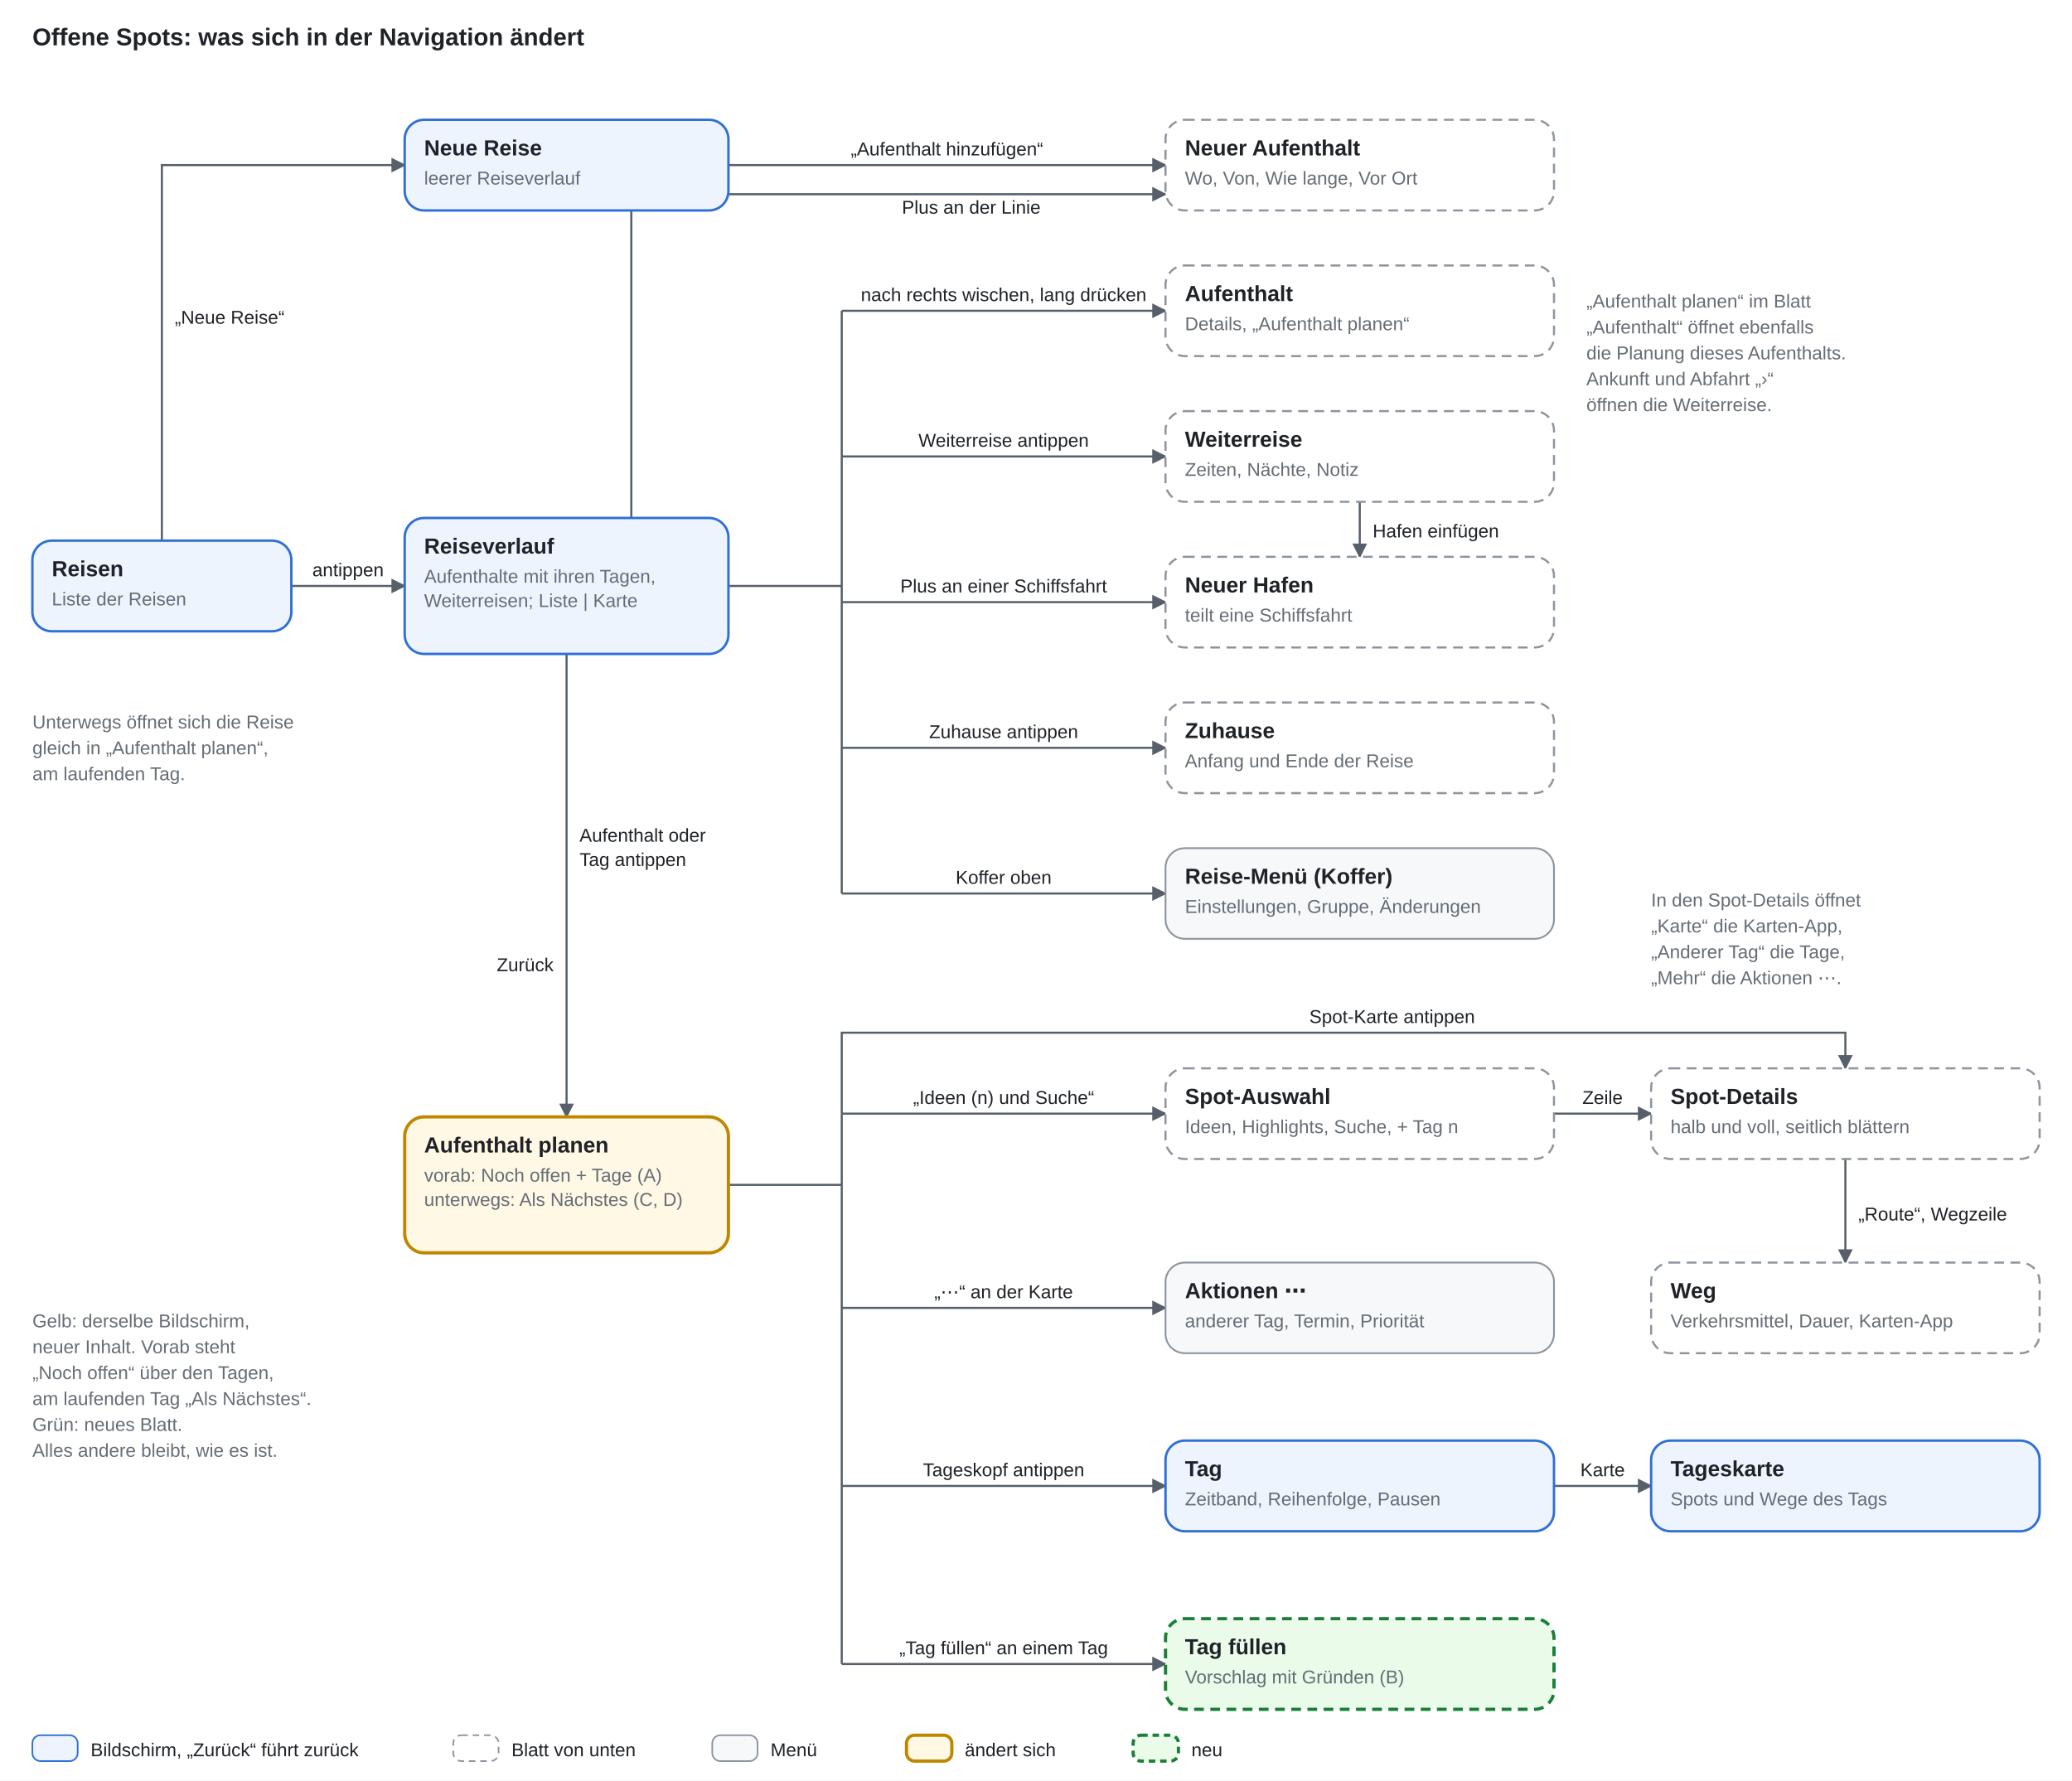
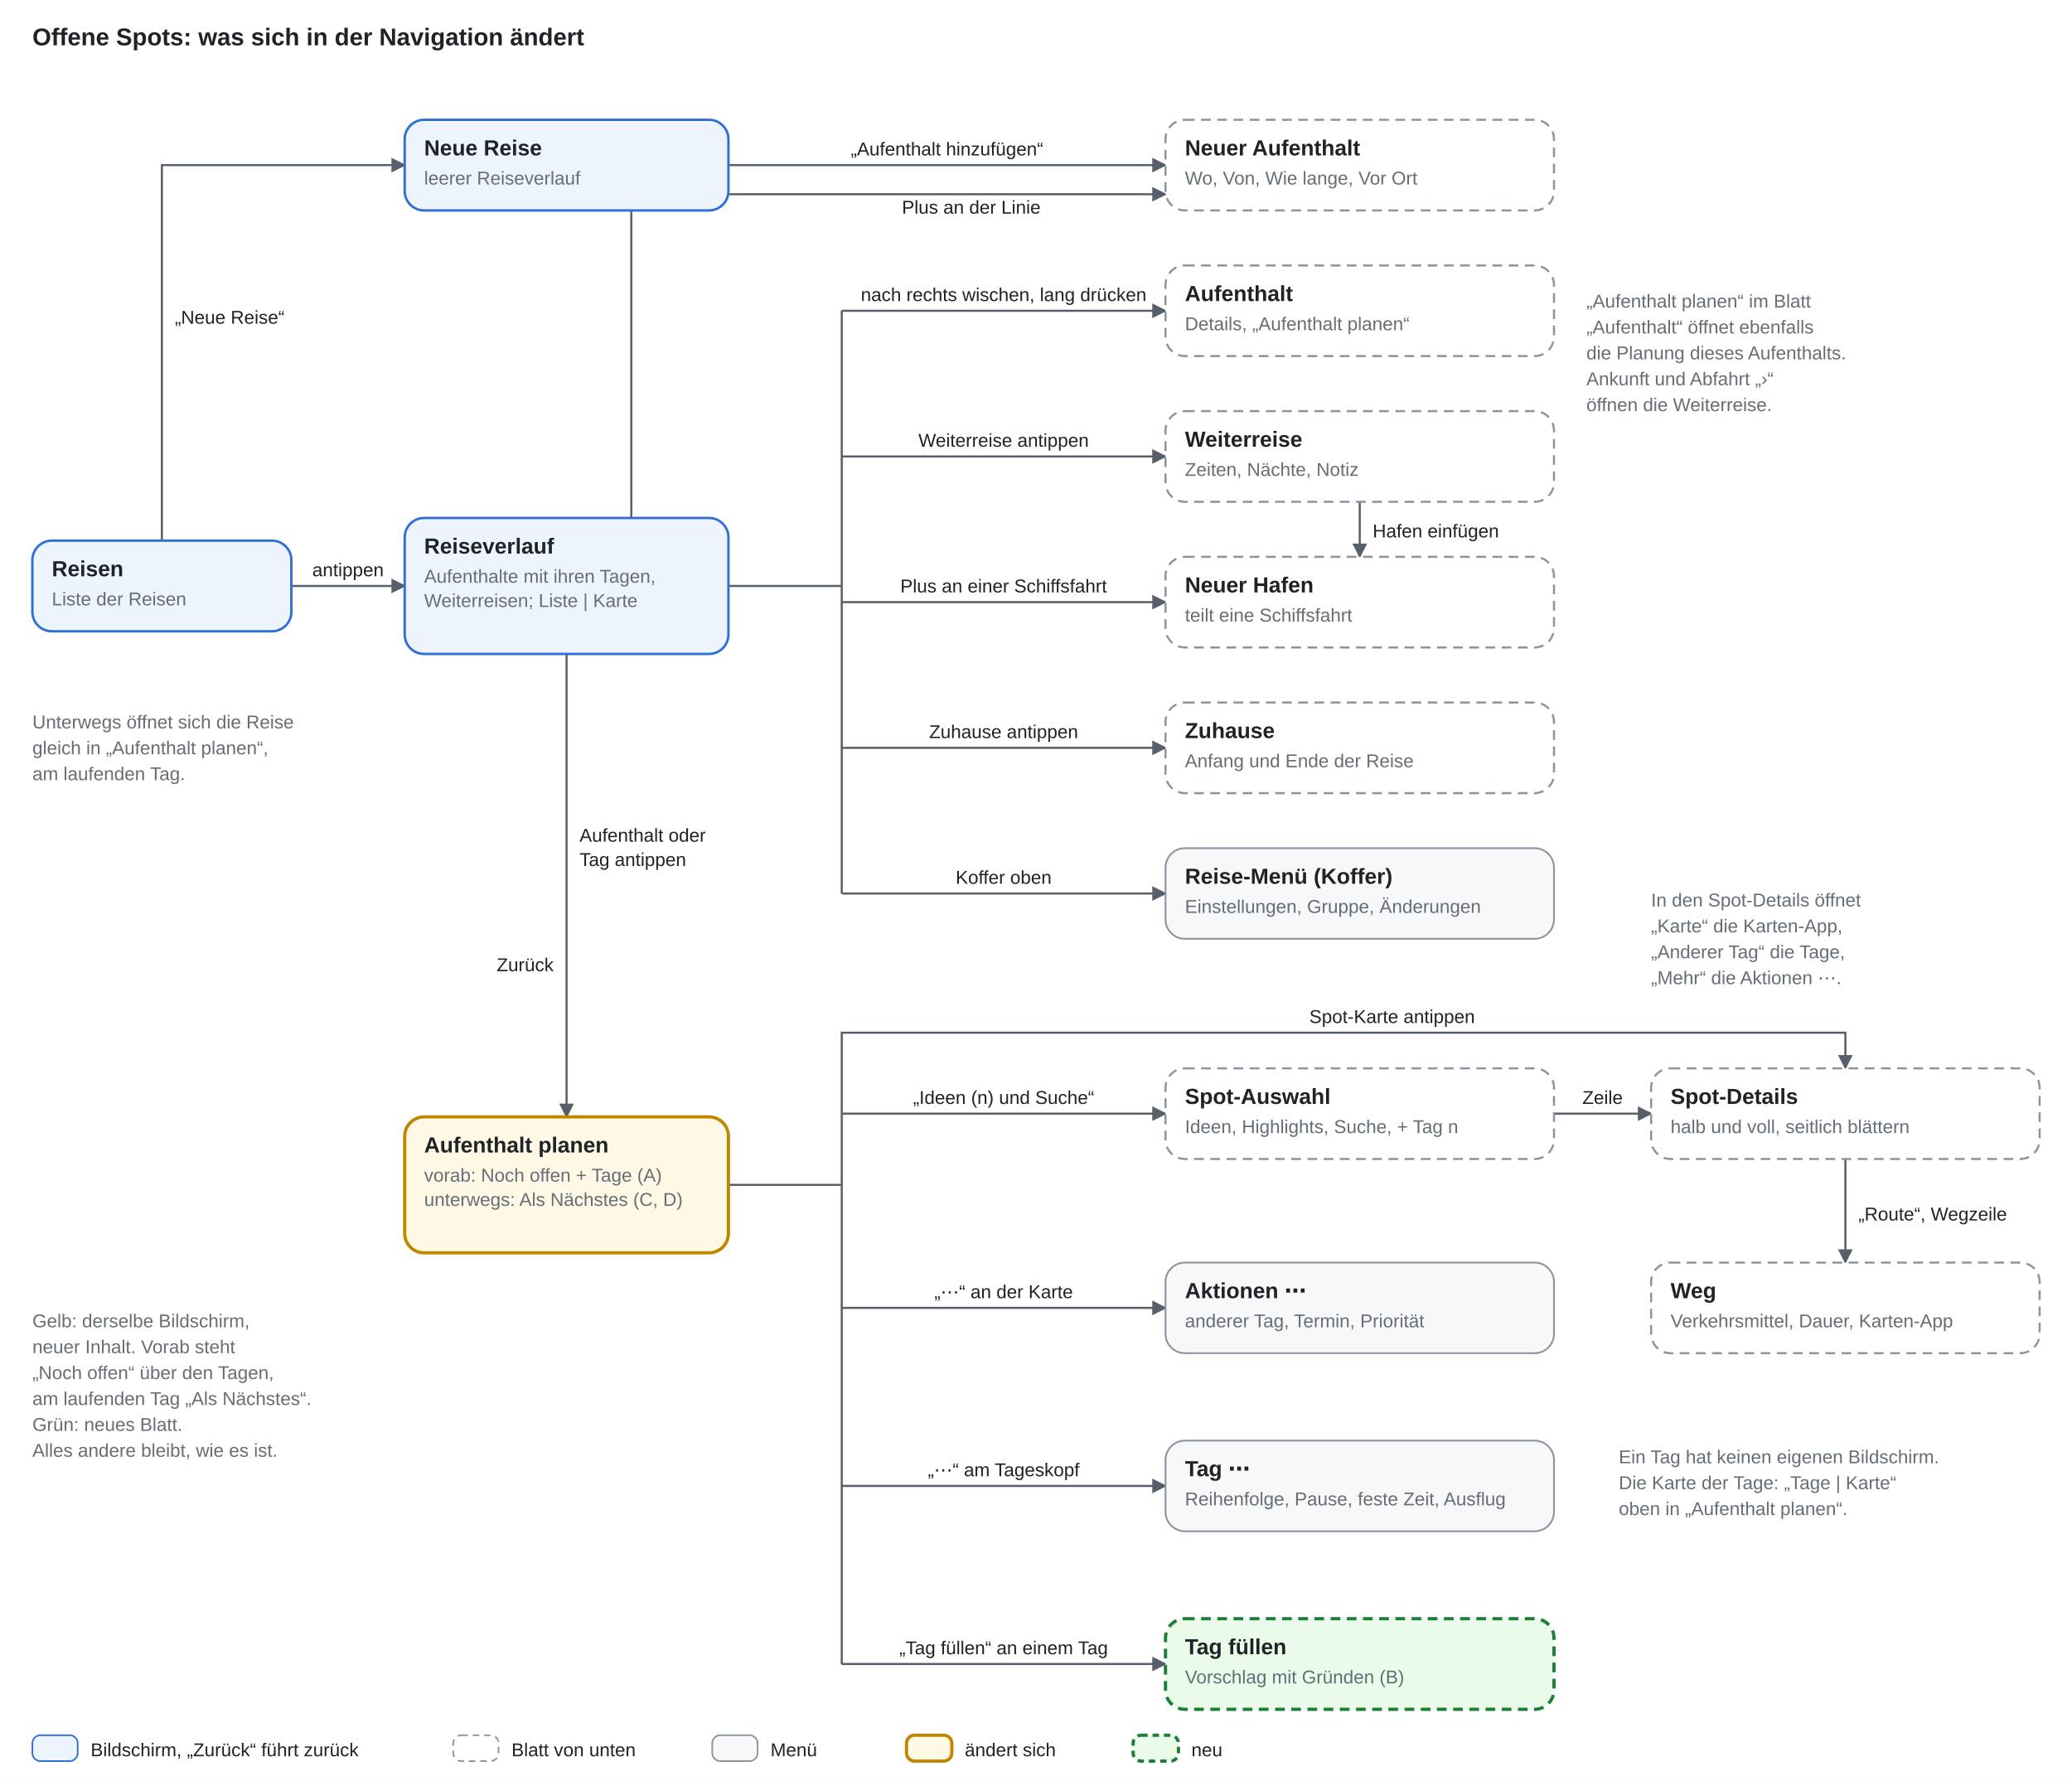
<svg xmlns="http://www.w3.org/2000/svg" width="1280" height="1100" viewBox="0 0 1280 1100" font-family="-apple-system, 'Helvetica Neue', Arial, sans-serif" font-size="13" role="img" aria-label="Navigation zwischen den Bildschirmen des Reiseplaners in der iOS-App">
  <defs>
    <marker id="a" viewBox="0 0 10 10" refX="9" refY="5" markerWidth="7" markerHeight="7" orient="auto-start-reverse">
      <path d="M0,0 L10,5 L0,10 z" fill="#57606a" />
    </marker>
  </defs>
  <rect width="100%" height="100%" fill="#ffffff" />
  <text x="20" y="28" font-size="15" font-weight="600" fill="#1f2328">Offene Spots: was sich in der Navigation ändert</text>
  <path d="M180.0,362.0 L250.0,362.0" fill="none" stroke="#57606a" stroke-width="1.3" marker-end="url(#a)" />
  <text x="215.0" y="356.0" text-anchor="middle" font-size="11.5" fill="#1f2328">antippen</text>
  <path d="M100.0,334.0 L100.0,102.0 L250.0,102.0" fill="none" stroke="#57606a" stroke-width="1.3" marker-end="url(#a)" />
  <text x="108.0" y="200.0" text-anchor="start" font-size="11.5" fill="#1f2328">„Neue Reise“</text>
  <path d="M450.0,102.0 L720.0,102.0" fill="none" stroke="#57606a" stroke-width="1.3" marker-end="url(#a)" />
  <text x="585.0" y="96.0" text-anchor="middle" font-size="11.5" fill="#1f2328">„Aufenthalt hinzufügen“</text>
  <path d="M450.0,362.0 L520.0,362.0" fill="none" stroke="#57606a" stroke-width="1.3" />
  <path d="M520.0,192.0 L520.0,552.0" fill="none" stroke="#57606a" stroke-width="1.3" />
  <path d="M520.0,192.0 L720.0,192.0" fill="none" stroke="#57606a" stroke-width="1.3" marker-end="url(#a)" />
  <text x="620.0" y="186.0" text-anchor="middle" font-size="11.5" fill="#1f2328">nach rechts wischen, lang drücken</text>
  <path d="M520.0,282.0 L720.0,282.0" fill="none" stroke="#57606a" stroke-width="1.3" marker-end="url(#a)" />
  <text x="620.0" y="276.0" text-anchor="middle" font-size="11.5" fill="#1f2328">Weiterreise antippen</text>
  <path d="M520.0,372.0 L720.0,372.0" fill="none" stroke="#57606a" stroke-width="1.3" marker-end="url(#a)" />
  <text x="620.0" y="366.0" text-anchor="middle" font-size="11.5" fill="#1f2328">Plus an einer Schiffsfahrt</text>
  <path d="M520.0,462.0 L720.0,462.0" fill="none" stroke="#57606a" stroke-width="1.3" marker-end="url(#a)" />
  <text x="620.0" y="456.0" text-anchor="middle" font-size="11.5" fill="#1f2328">Zuhause antippen</text>
  <path d="M520.0,552.0 L720.0,552.0" fill="none" stroke="#57606a" stroke-width="1.3" marker-end="url(#a)" />
  <text x="620.0" y="546.0" text-anchor="middle" font-size="11.5" fill="#1f2328">Koffer oben</text>
  <path d="M390.0,320.0 L390.0,120.0 L720.0,120.0" fill="none" stroke="#57606a" stroke-width="1.3" marker-end="url(#a)" />
  <text x="600.0" y="132.0" text-anchor="middle" font-size="11.5" fill="#1f2328">Plus an der Linie</text>
  <path d="M840.0,310.0 L840.0,344.0" fill="none" stroke="#57606a" stroke-width="1.3" marker-end="url(#a)" />
  <text x="848.0" y="332.0" text-anchor="start" font-size="11.5" fill="#1f2328">Hafen einfügen</text>
  <path d="M350.0,404.0 L350.0,690.0" fill="none" stroke="#57606a" stroke-width="1.3" marker-end="url(#a)" />
  <text x="358.0" y="520.0" text-anchor="start" font-size="11.5" fill="#1f2328">Aufenthalt oder</text>
  <text x="358.0" y="535.0" text-anchor="start" font-size="11.5" fill="#1f2328">Tag antippen</text>
  <text x="342.0" y="600.0" text-anchor="end" font-size="11.5" fill="#1f2328">Zurück</text>
  <path d="M450.0,732.0 L520.0,732.0" fill="none" stroke="#57606a" stroke-width="1.3" />
  <path d="M520.0,688.0 L520.0,1028.0" fill="none" stroke="#57606a" stroke-width="1.3" />
  <path d="M520.0,688.0 L720.0,688.0" fill="none" stroke="#57606a" stroke-width="1.3" marker-end="url(#a)" />
  <text x="620.0" y="682.0" text-anchor="middle" font-size="11.5" fill="#1f2328">„Ideen (n) und Suche“</text>
  <path d="M520.0,808.0 L720.0,808.0" fill="none" stroke="#57606a" stroke-width="1.3" marker-end="url(#a)" />
  <text x="620.0" y="802.0" text-anchor="middle" font-size="11.5" fill="#1f2328">„⋯“ an der Karte</text>
  <path d="M520.0,918.0 L720.0,918.0" fill="none" stroke="#57606a" stroke-width="1.3" marker-end="url(#a)" />
-   <text x="620.0" y="912.0" text-anchor="middle" font-size="11.5" fill="#1f2328">Tageskopf antippen</text>
+   <text x="620.0" y="912.0" text-anchor="middle" font-size="11.5" fill="#1f2328">„⋯“ am Tageskopf</text>
  <path d="M520.0,1028.0 L720.0,1028.0" fill="none" stroke="#57606a" stroke-width="1.3" marker-end="url(#a)" />
  <text x="620.0" y="1022.0" text-anchor="middle" font-size="11.5" fill="#1f2328">„Tag füllen“ an einem Tag</text>
  <path d="M520.0,688.0 L520.0,638.0 L1140.0,638.0 L1140.0,660.0" fill="none" stroke="#57606a" stroke-width="1.3" marker-end="url(#a)" />
  <text x="860.0" y="632.0" text-anchor="middle" font-size="11.5" fill="#1f2328">Spot-Karte antippen</text>
  <path d="M960.0,688.0 L1020.0,688.0" fill="none" stroke="#57606a" stroke-width="1.3" marker-end="url(#a)" />
  <text x="990.0" y="682.0" text-anchor="middle" font-size="11.5" fill="#1f2328">Zeile</text>
  <path d="M1140.0,716.0 L1140.0,780.0" fill="none" stroke="#57606a" stroke-width="1.3" marker-end="url(#a)" />
  <text x="1148.0" y="754.0" text-anchor="start" font-size="11.5" fill="#1f2328">„Route“, Wegzeile</text>
-   <path d="M960.0,918.0 L1020.0,918.0" fill="none" stroke="#57606a" stroke-width="1.3" marker-end="url(#a)" />
-   <text x="990.0" y="912.0" text-anchor="middle" font-size="11.5" fill="#1f2328">Karte</text>
  <rect x="20" y="334" width="160" height="56" rx="12" fill="#eef4fd" stroke="#2f6fd6" stroke-width="1.5" />
  <text x="32" y="356" font-size="13.5" font-weight="600" fill="#1f2328">Reisen</text>
  <text x="32" y="374" font-size="11.5" fill="#656d76">Liste der Reisen</text>
  <rect x="250" y="74" width="200" height="56" rx="12" fill="#eef4fd" stroke="#2f6fd6" stroke-width="1.5" />
  <text x="262" y="96" font-size="13.5" font-weight="600" fill="#1f2328">Neue Reise</text>
  <text x="262" y="114" font-size="11.5" fill="#656d76">leerer Reiseverlauf</text>
  <rect x="250" y="320" width="200" height="84" rx="12" fill="#eef4fd" stroke="#2f6fd6" stroke-width="1.5" />
  <text x="262" y="342" font-size="13.5" font-weight="600" fill="#1f2328">Reiseverlauf</text>
  <text x="262" y="360" font-size="11.5" fill="#656d76">Aufenthalte mit ihren Tagen,</text>
  <text x="262" y="375" font-size="11.5" fill="#656d76">Weiterreisen; Liste | Karte</text>
  <rect x="720" y="74" width="240" height="56" rx="12" fill="#ffffff" stroke="#8c959f" stroke-width="1.3" stroke-dasharray="6 4" />
  <text x="732" y="96" font-size="13.5" font-weight="600" fill="#1f2328">Neuer Aufenthalt</text>
  <text x="732" y="114" font-size="11.5" fill="#656d76">Wo, Von, Wie lange, Vor Ort</text>
  <rect x="720" y="164" width="240" height="56" rx="12" fill="#ffffff" stroke="#8c959f" stroke-width="1.3" stroke-dasharray="6 4" />
  <text x="732" y="186" font-size="13.5" font-weight="600" fill="#1f2328">Aufenthalt</text>
  <text x="732" y="204" font-size="11.5" fill="#656d76">Details, „Aufenthalt planen“</text>
  <rect x="720" y="254" width="240" height="56" rx="12" fill="#ffffff" stroke="#8c959f" stroke-width="1.3" stroke-dasharray="6 4" />
  <text x="732" y="276" font-size="13.5" font-weight="600" fill="#1f2328">Weiterreise</text>
  <text x="732" y="294" font-size="11.5" fill="#656d76">Zeiten, Nächte, Notiz</text>
  <rect x="720" y="344" width="240" height="56" rx="12" fill="#ffffff" stroke="#8c959f" stroke-width="1.3" stroke-dasharray="6 4" />
  <text x="732" y="366" font-size="13.5" font-weight="600" fill="#1f2328">Neuer Hafen</text>
  <text x="732" y="384" font-size="11.5" fill="#656d76">teilt eine Schiffsfahrt</text>
  <rect x="720" y="434" width="240" height="56" rx="12" fill="#ffffff" stroke="#8c959f" stroke-width="1.3" stroke-dasharray="6 4" />
  <text x="732" y="456" font-size="13.5" font-weight="600" fill="#1f2328">Zuhause</text>
  <text x="732" y="474" font-size="11.5" fill="#656d76">Anfang und Ende der Reise</text>
  <rect x="720" y="524" width="240" height="56" rx="12" fill="#f6f8fa" stroke="#8c959f" stroke-width="1.1" />
  <text x="732" y="546" font-size="13.5" font-weight="600" fill="#1f2328">Reise-Menü (Koffer)</text>
  <text x="732" y="564" font-size="11.5" fill="#656d76">Einstellungen, Gruppe, Änderungen</text>
  <rect x="250" y="690" width="200" height="84" rx="12" fill="#fff8e5" stroke="#bf8700" stroke-width="2" />
  <text x="262" y="712" font-size="13.5" font-weight="600" fill="#1f2328">Aufenthalt planen</text>
  <text x="262" y="730" font-size="11.5" fill="#656d76">vorab: Noch offen + Tage (A)</text>
  <text x="262" y="745" font-size="11.5" fill="#656d76">unterwegs: Als Nächstes (C, D)</text>
  <rect x="720" y="1000" width="240" height="56" rx="12" fill="#eafbea" stroke="#1a7f37" stroke-width="2" stroke-dasharray="6 4" />
  <text x="732" y="1022" font-size="13.5" font-weight="600" fill="#1f2328">Tag füllen</text>
  <text x="732" y="1040" font-size="11.5" fill="#656d76">Vorschlag mit Gründen (B)</text>
  <rect x="720" y="660" width="240" height="56" rx="12" fill="#ffffff" stroke="#8c959f" stroke-width="1.3" stroke-dasharray="6 4" />
  <text x="732" y="682" font-size="13.5" font-weight="600" fill="#1f2328">Spot-Auswahl</text>
  <text x="732" y="700" font-size="11.5" fill="#656d76">Ideen, Highlights, Suche, + Tag n</text>
  <rect x="1020" y="660" width="240" height="56" rx="12" fill="#ffffff" stroke="#8c959f" stroke-width="1.3" stroke-dasharray="6 4" />
  <text x="1032" y="682" font-size="13.5" font-weight="600" fill="#1f2328">Spot-Details</text>
  <text x="1032" y="700" font-size="11.5" fill="#656d76">halb und voll, seitlich blättern</text>
  <rect x="1020" y="780" width="240" height="56" rx="12" fill="#ffffff" stroke="#8c959f" stroke-width="1.3" stroke-dasharray="6 4" />
  <text x="1032" y="802" font-size="13.5" font-weight="600" fill="#1f2328">Weg</text>
  <text x="1032" y="820" font-size="11.5" fill="#656d76">Verkehrsmittel, Dauer, Karten-App</text>
  <rect x="720" y="780" width="240" height="56" rx="12" fill="#f6f8fa" stroke="#8c959f" stroke-width="1.1" />
  <text x="732" y="802" font-size="13.5" font-weight="600" fill="#1f2328">Aktionen ⋯</text>
  <text x="732" y="820" font-size="11.5" fill="#656d76">anderer Tag, Termin, Priorität</text>
-   <rect x="720" y="890" width="240" height="56" rx="12" fill="#eef4fd" stroke="#2f6fd6" stroke-width="1.5" />
-   <text x="732" y="912" font-size="13.5" font-weight="600" fill="#1f2328">Tag</text>
-   <text x="732" y="930" font-size="11.5" fill="#656d76">Zeitband, Reihenfolge, Pausen</text>
-   <rect x="1020" y="890" width="240" height="56" rx="12" fill="#eef4fd" stroke="#2f6fd6" stroke-width="1.5" />
-   <text x="1032" y="912" font-size="13.5" font-weight="600" fill="#1f2328">Tageskarte</text>
-   <text x="1032" y="930" font-size="11.5" fill="#656d76">Spots und Wege des Tags</text>
+   <rect x="720" y="890" width="240" height="56" rx="12" fill="#f6f8fa" stroke="#8c959f" stroke-width="1.1" />
+   <text x="732" y="912" font-size="13.5" font-weight="600" fill="#1f2328">Tag ⋯</text>
+   <text x="732" y="930" font-size="11.5" fill="#656d76">Reihenfolge, Pause, feste Zeit, Ausflug</text>
+   <text x="1000" y="904" font-size="11.5" fill="#656d76">Ein Tag hat keinen eigenen Bildschirm.</text>
+   <text x="1000" y="920" font-size="11.5" fill="#656d76">Die Karte der Tage: „Tage | Karte“</text>
+   <text x="1000" y="936" font-size="11.5" fill="#656d76">oben in „Aufenthalt planen“.</text>
  <text x="20" y="450" font-size="11.5" fill="#656d76">Unterwegs öffnet sich die Reise</text>
  <text x="20" y="466" font-size="11.5" fill="#656d76">gleich in „Aufenthalt planen“,</text>
  <text x="20" y="482" font-size="11.5" fill="#656d76">am laufenden Tag.</text>
  <text x="20" y="820" font-size="11.5" fill="#656d76">Gelb: derselbe Bildschirm,</text>
  <text x="20" y="836" font-size="11.5" fill="#656d76">neuer Inhalt. Vorab steht</text>
  <text x="20" y="852" font-size="11.5" fill="#656d76">„Noch offen“ über den Tagen,</text>
  <text x="20" y="868" font-size="11.5" fill="#656d76">am laufenden Tag „Als Nächstes“.</text>
  <text x="20" y="884" font-size="11.5" fill="#656d76">Grün: neues Blatt.</text>
  <text x="20" y="900" font-size="11.5" fill="#656d76">Alles andere bleibt, wie es ist.</text>
  <text x="980" y="190" font-size="11.5" fill="#656d76">„Aufenthalt planen“ im Blatt</text>
  <text x="980" y="206" font-size="11.5" fill="#656d76">„Aufenthalt“ öffnet ebenfalls</text>
  <text x="980" y="222" font-size="11.5" fill="#656d76">die Planung dieses Aufenthalts.</text>
  <text x="980" y="238" font-size="11.5" fill="#656d76">Ankunft und Abfahrt „›“</text>
  <text x="980" y="254" font-size="11.5" fill="#656d76">öffnen die Weiterreise.</text>
  <text x="1020" y="560" font-size="11.5" fill="#656d76">In den Spot-Details öffnet</text>
  <text x="1020" y="576" font-size="11.5" fill="#656d76">„Karte“ die Karten-App,</text>
  <text x="1020" y="592" font-size="11.5" fill="#656d76">„Anderer Tag“ die Tage,</text>
  <text x="1020" y="608" font-size="11.5" fill="#656d76">„Mehr“ die Aktionen ⋯.</text>
  <rect x="20" y="1072" width="28" height="16" rx="5" fill="#eef4fd" stroke="#2f6fd6" />
  <text x="56" y="1085" font-size="11.5" fill="#1f2328">Bildschirm, „Zurück“ führt zurück</text>
  <rect x="280" y="1072" width="28" height="16" rx="5" fill="#fff" stroke="#8c959f" stroke-dasharray="4 3" />
  <text x="316" y="1085" font-size="11.5" fill="#1f2328">Blatt von unten</text>
  <rect x="440" y="1072" width="28" height="16" rx="5" fill="#f6f8fa" stroke="#8c959f" />
  <text x="476" y="1085" font-size="11.5" fill="#1f2328">Menü</text>
  <rect x="560" y="1072" width="28" height="16" rx="5" fill="#fff8e5" stroke="#bf8700" stroke-width="2" />
  <text x="596" y="1085" font-size="11.5" fill="#1f2328">ändert sich</text>
  <rect x="700" y="1072" width="28" height="16" rx="5" fill="#eafbea" stroke="#1a7f37" stroke-width="2" stroke-dasharray="4 3" />
  <text x="736" y="1085" font-size="11.5" fill="#1f2328">neu</text>
</svg>
